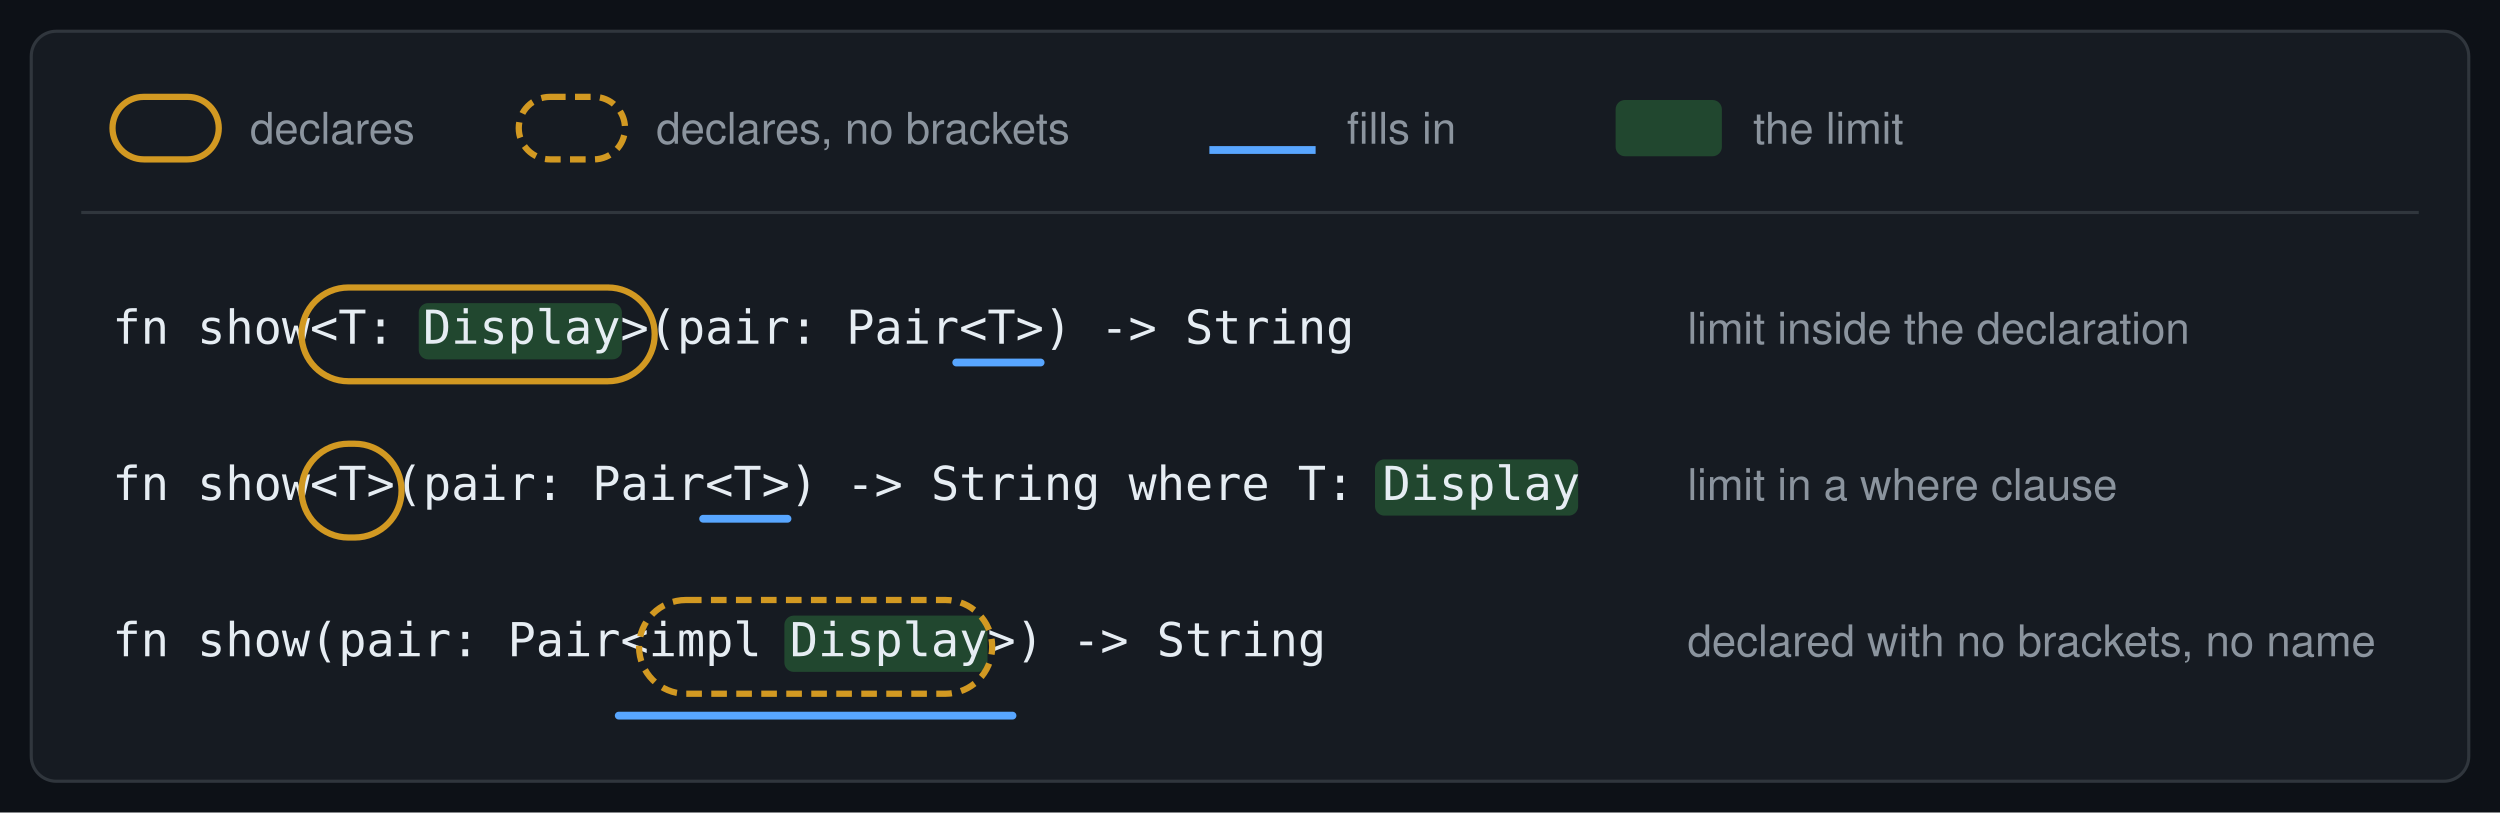
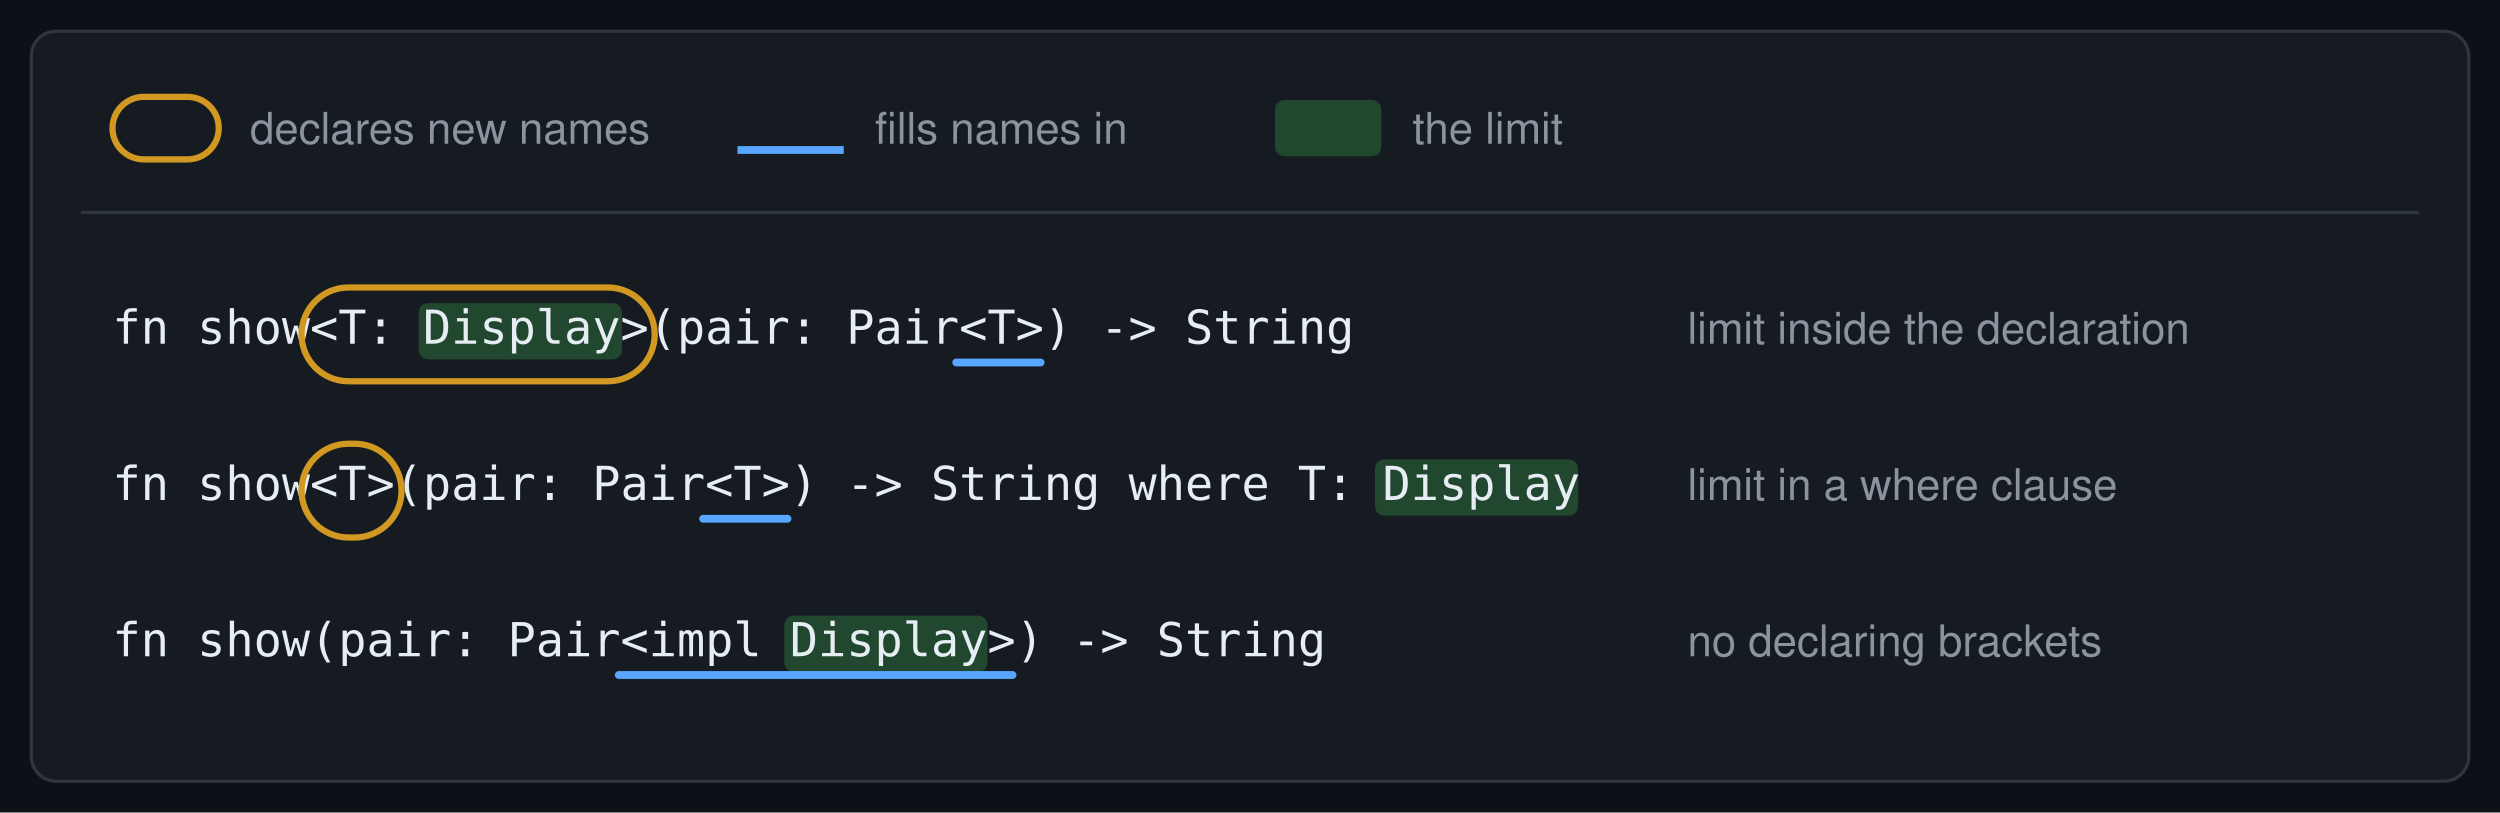
<svg xmlns="http://www.w3.org/2000/svg" viewBox="0 0 800 260" width="800" height="260" role="img" aria-labelledby="abF2-title abF2-desc">
  <rect width="800" height="260" fill="#0d1117" />
  <rect x="10" y="10" width="780" height="240" rx="8" fill="#161b22" stroke="#30363d" />
  <g style="font-family:-apple-system, BlinkMacSystemFont, 'Segoe UI', Helvetica, Arial, sans-serif" font-size="14" fill="#8b949e">
    <rect x="36" y="31" width="34" height="20" rx="10" fill="none" stroke="#d29922" stroke-width="2" />
-     <text x="80" y="46">declares</text>
-     <rect x="166.0" y="31" width="34" height="20" rx="10" fill="none" stroke="#d29922" stroke-width="2" stroke-dasharray="5 3" />
-     <text x="210.0" y="46">declares, no brackets</text>
-     <line x1="387.0" y1="48" x2="421.0" y2="48" stroke="#58a6ff" stroke-width="2.5" />
-     <text x="431.0" y="46">fills in</text>
-     <rect x="517.0" y="32" width="34" height="18" rx="3" fill="#3fb950" fill-opacity="0.28" />
-     <text x="561.0" y="46">the limit</text>
+     <text x="80" y="46">declares new names</text>
+     <line x1="236.0" y1="48" x2="270.0" y2="48" stroke="#58a6ff" stroke-width="2.5" />
+     <text x="280.0" y="46">fills names in</text>
+     <rect x="408.0" y="32" width="34" height="18" rx="3" fill="#3fb950" fill-opacity="0.28" />
+     <text x="452.0" y="46">the limit</text>
  </g>
  <line x1="26" y1="68" x2="774" y2="68" stroke="#30363d" />
  <rect x="134.0" y="97" width="65.0" height="18" rx="3" fill="#3fb950" fill-opacity="0.28" />
  <text x="36.0 45.0 54.0 63.0 72.0 81.0 90.0 99.0 108.0 117.0 126.0 135.0 144.0 153.0 162.0 171.0 180.0 189.0 198.0 207.0 216.0 225.0 234.0 243.0 252.0 261.0 270.0 279.0 288.0 297.0 306.0 315.0 324.0 333.0 342.0 351.0 360.0 369.0 378.0 387.0 396.0 405.0 414.0 423.0" y="110" font-size="15" fill="#e6edf3" style="font-family:'JetBrains Mono', 'Fira Code', 'SF Mono', 'Cascadia Code', Menlo, Consolas, 'DejaVu Sans Mono', monospace">fn show&lt;T: Display&gt;(pair: Pair&lt;T&gt;) -&gt; String</text>
  <line x1="306.0" y1="116" x2="333.0" y2="116" stroke="#58a6ff" stroke-width="2.5" stroke-linecap="round" />
  <rect x="96.5" y="92" width="113.0" height="30" rx="15" fill="none" stroke="#d29922" stroke-width="2" />
  <text x="540" y="110" font-size="14" fill="#8b949e" style="font-family:-apple-system, BlinkMacSystemFont, 'Segoe UI', Helvetica, Arial, sans-serif">limit inside the declaration</text>
  <rect x="440.0" y="147" width="65.0" height="18" rx="3" fill="#3fb950" fill-opacity="0.28" />
  <text x="36.0 45.0 54.0 63.0 72.0 81.0 90.0 99.0 108.0 117.0 126.0 135.0 144.0 153.0 162.0 171.0 180.0 189.0 198.0 207.0 216.0 225.0 234.0 243.0 252.0 261.0 270.0 279.0 288.0 297.0 306.0 315.0 324.0 333.0 342.0 351.0 360.0 369.0 378.0 387.0 396.0 405.0 414.0 423.0 432.0 441.0 450.0 459.0 468.0 477.0 486.0 495.0" y="160" font-size="15" fill="#e6edf3" style="font-family:'JetBrains Mono', 'Fira Code', 'SF Mono', 'Cascadia Code', Menlo, Consolas, 'DejaVu Sans Mono', monospace">fn show&lt;T&gt;(pair: Pair&lt;T&gt;) -&gt; String where T: Display</text>
  <line x1="225.0" y1="166" x2="252.0" y2="166" stroke="#58a6ff" stroke-width="2.5" stroke-linecap="round" />
  <rect x="96.5" y="142" width="32.0" height="30" rx="15" fill="none" stroke="#d29922" stroke-width="2" />
  <text x="540" y="160" font-size="14" fill="#8b949e" style="font-family:-apple-system, BlinkMacSystemFont, 'Segoe UI', Helvetica, Arial, sans-serif">limit in a where clause</text>
  <rect x="251.0" y="197" width="65.0" height="18" rx="3" fill="#3fb950" fill-opacity="0.28" />
  <text x="36.0 45.0 54.0 63.0 72.0 81.0 90.0 99.0 108.0 117.0 126.0 135.0 144.0 153.0 162.0 171.0 180.0 189.0 198.0 207.0 216.0 225.0 234.0 243.0 252.0 261.0 270.0 279.0 288.0 297.0 306.0 315.0 324.0 333.0 342.0 351.0 360.0 369.0 378.0 387.0 396.0 405.0 414.0" y="210" font-size="15" fill="#e6edf3" style="font-family:'JetBrains Mono', 'Fira Code', 'SF Mono', 'Cascadia Code', Menlo, Consolas, 'DejaVu Sans Mono', monospace">fn show(pair: Pair&lt;impl Display&gt;) -&gt; String</text>
-   <line x1="198.0" y1="229" x2="324.0" y2="229" stroke="#58a6ff" stroke-width="2.5" stroke-linecap="round" />
-   <rect x="204.5" y="192" width="113.0" height="30" rx="15" fill="none" stroke="#d29922" stroke-width="2" stroke-dasharray="5 3" />
-   <text x="540" y="210" font-size="14" fill="#8b949e" style="font-family:-apple-system, BlinkMacSystemFont, 'Segoe UI', Helvetica, Arial, sans-serif">declared with no brackets, no name</text>
+   <line x1="198.0" y1="216" x2="324.0" y2="216" stroke="#58a6ff" stroke-width="2.5" stroke-linecap="round" />
+   <text x="540" y="210" font-size="14" fill="#8b949e" style="font-family:-apple-system, BlinkMacSystemFont, 'Segoe UI', Helvetica, Arial, sans-serif">no declaring brackets</text>
</svg>
